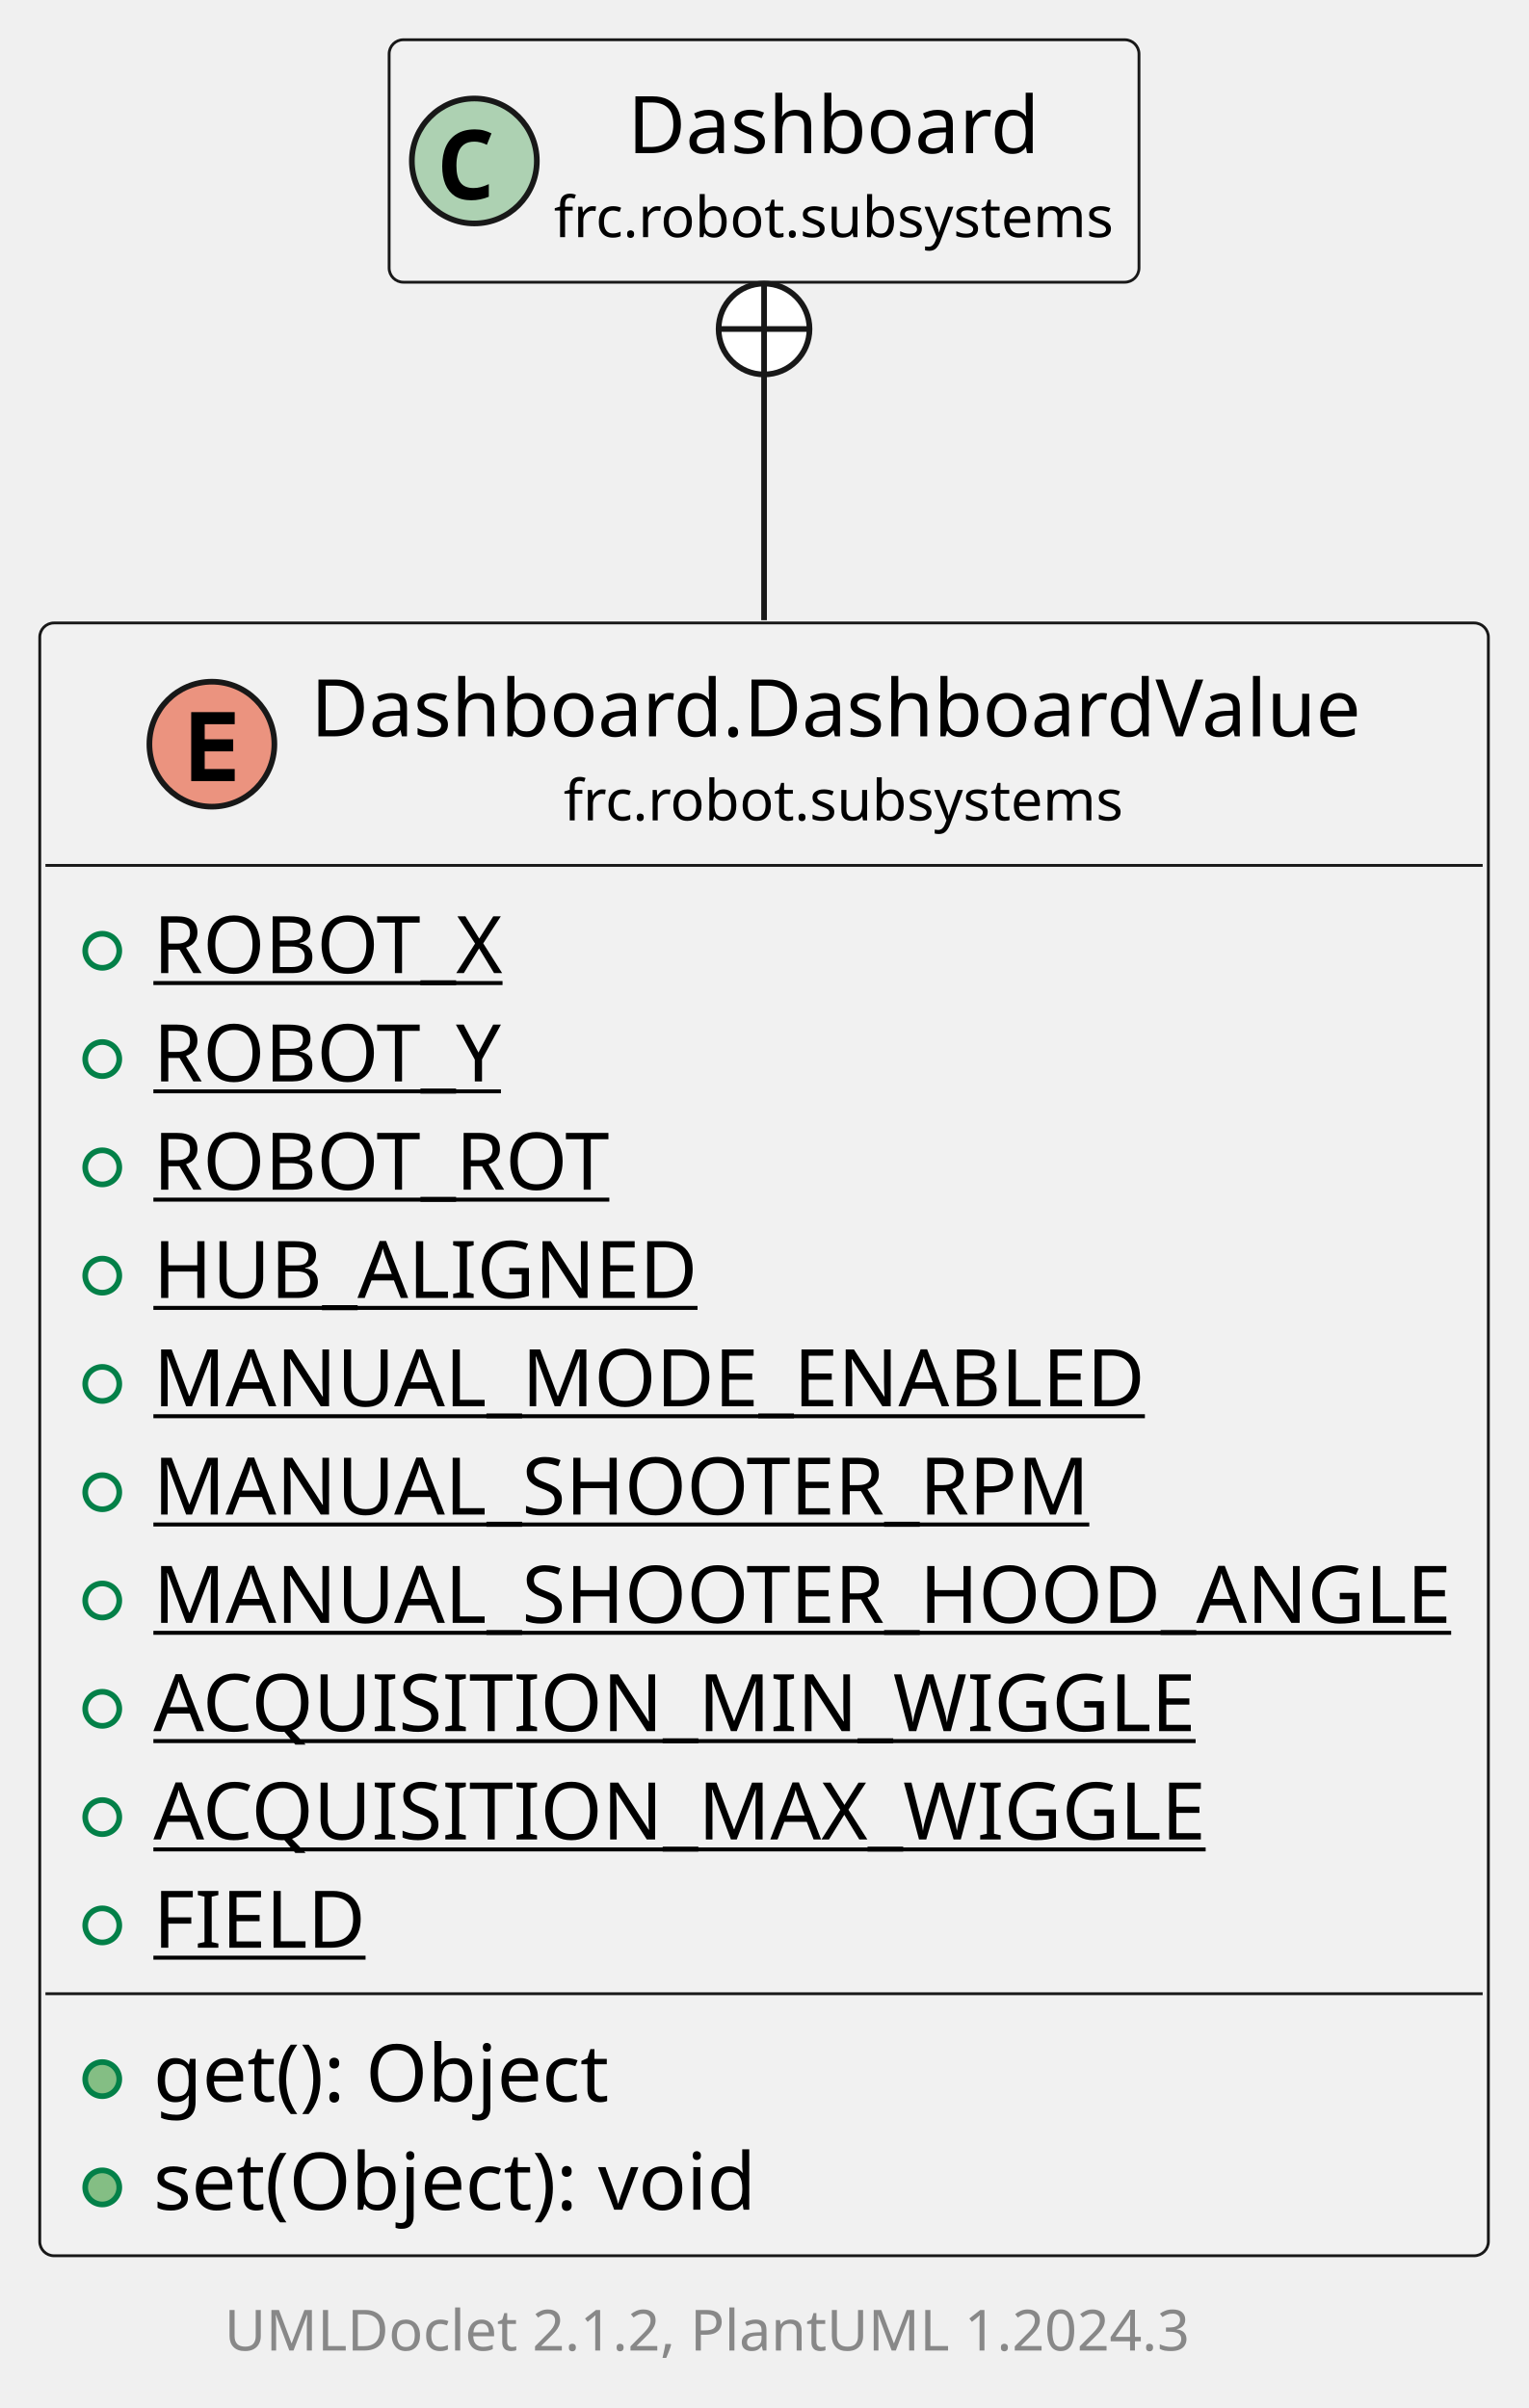
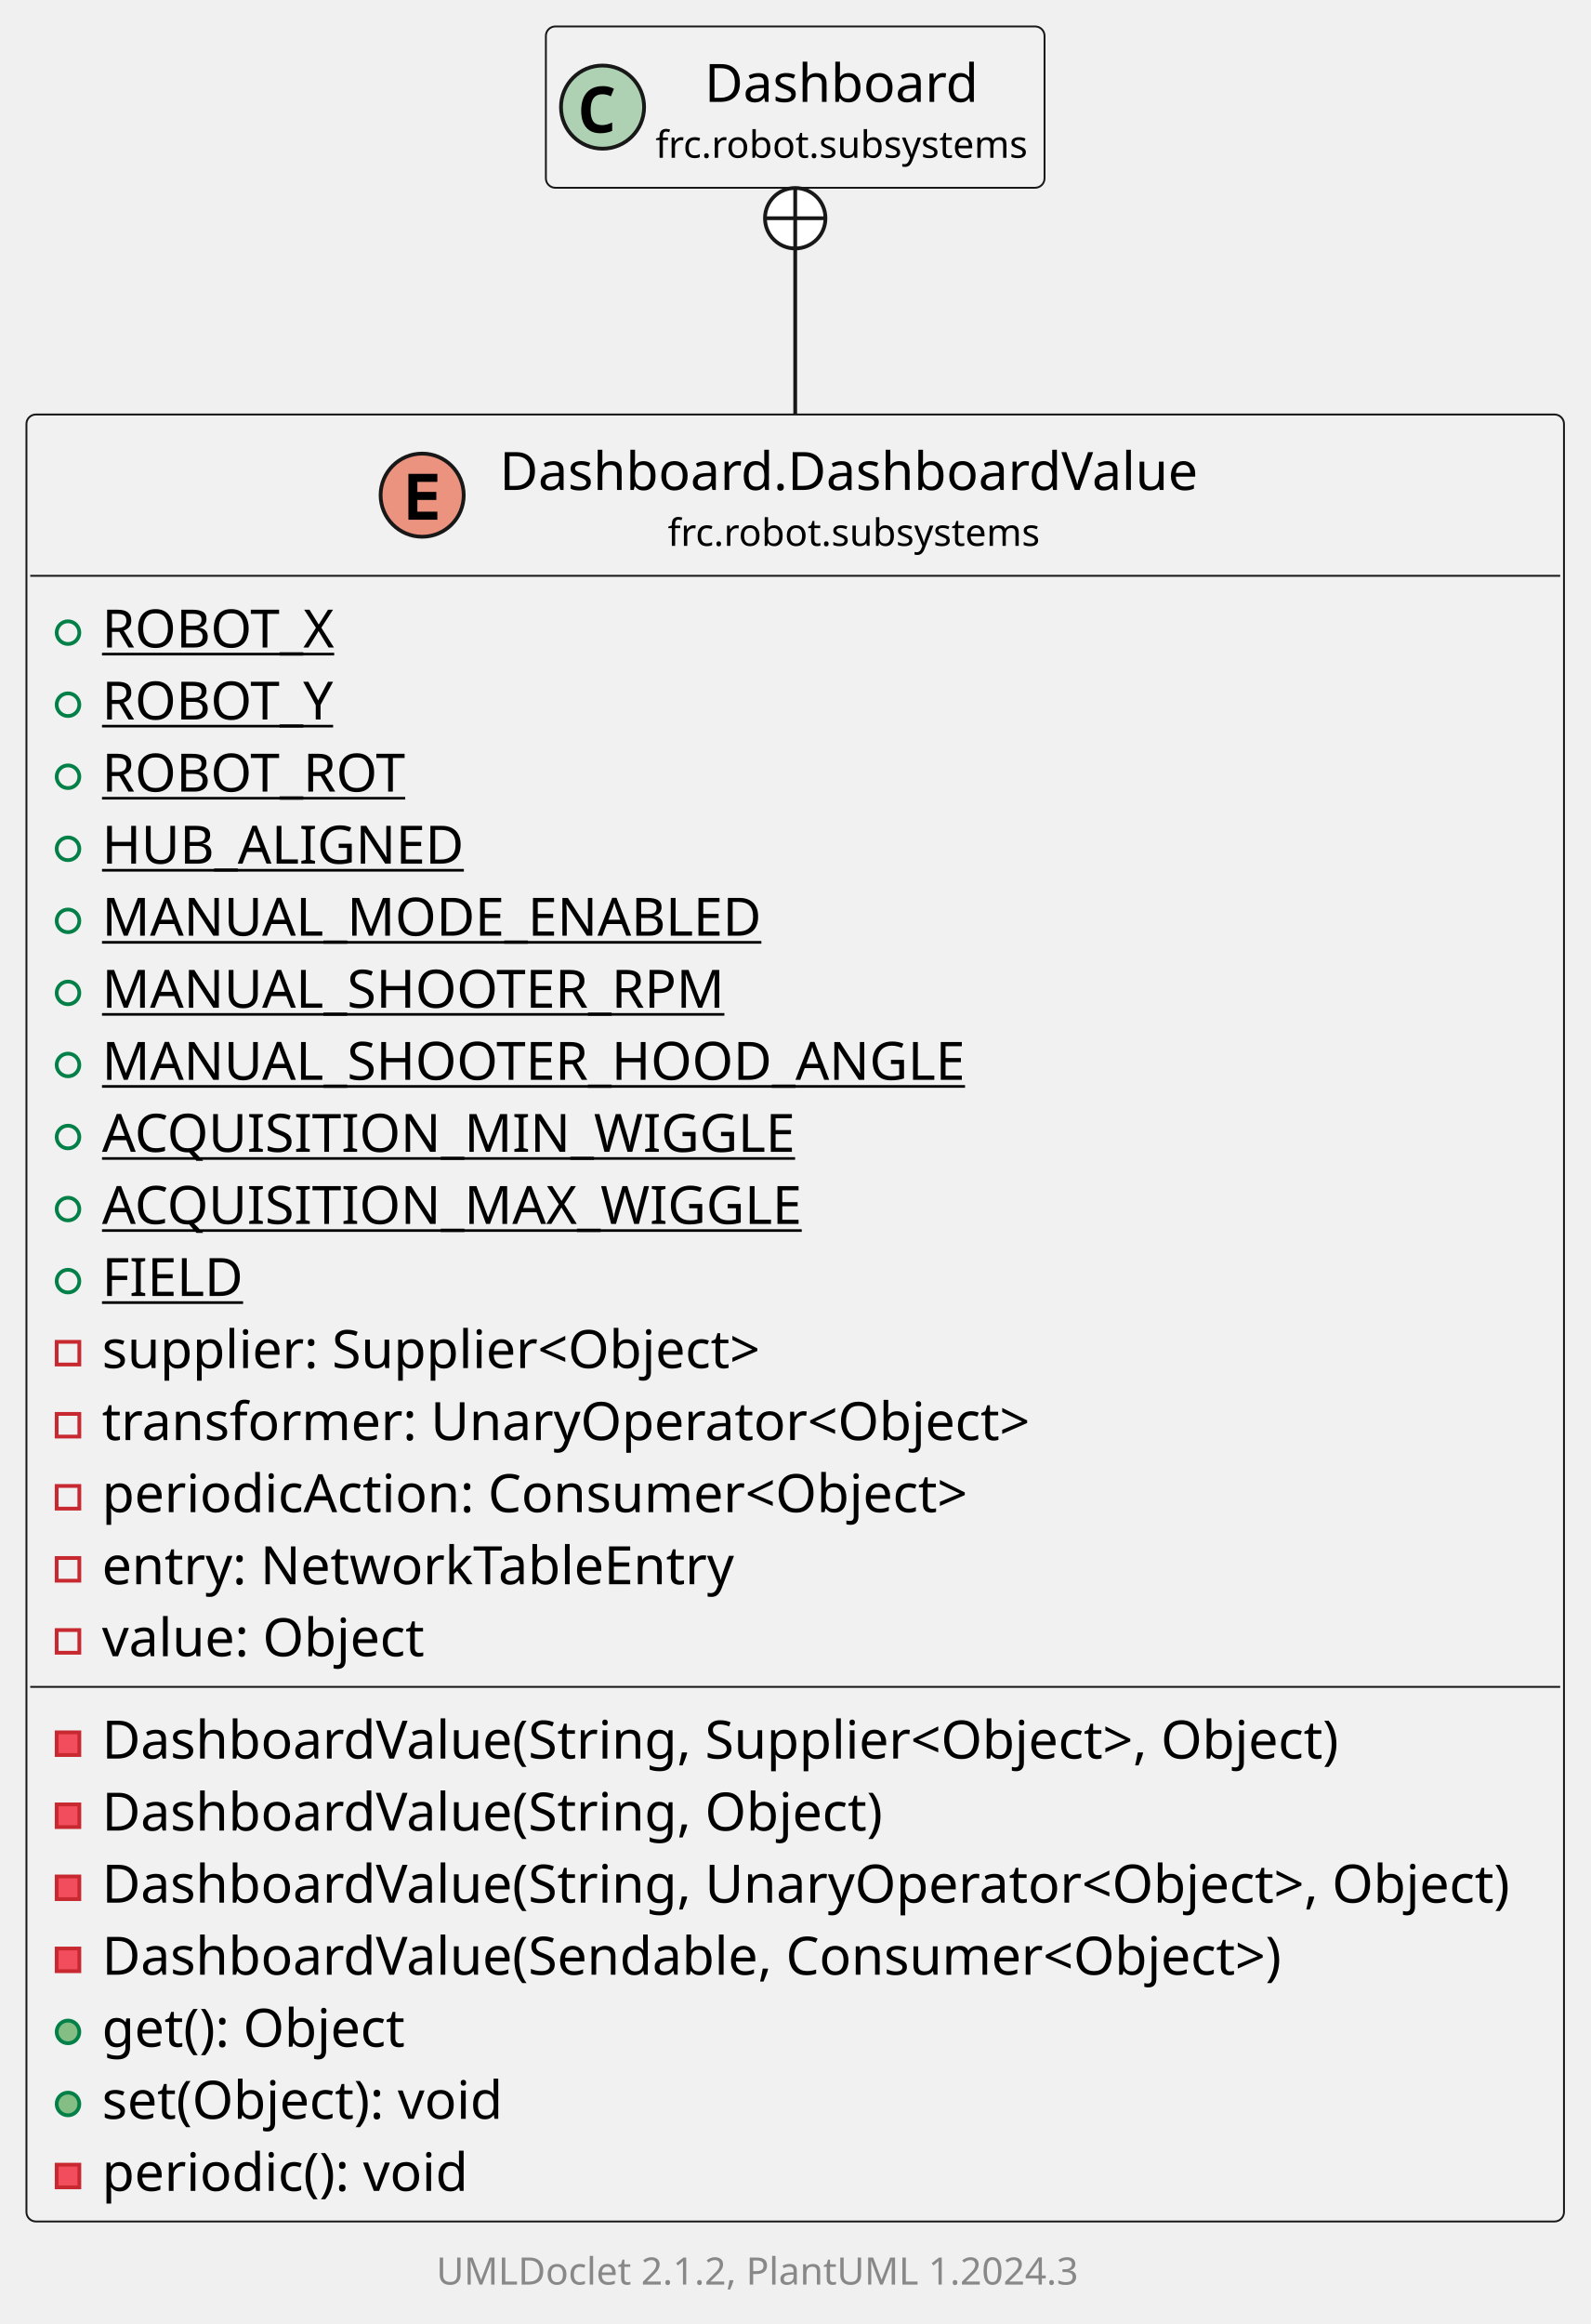
- <svg xmlns="http://www.w3.org/2000/svg" xmlns:xlink="http://www.w3.org/1999/xlink" contentStyleType="text/css" height="424px" preserveAspectRatio="none" style="width:269px;height:424px;background:#FFFFFF;" version="1.1" viewBox="0 0 269 424" width="269px" zoomAndPan="magnify">
+ <svg xmlns="http://www.w3.org/2000/svg" xmlns:xlink="http://www.w3.org/1999/xlink" contentStyleType="text/css" height="615px" preserveAspectRatio="none" style="width:421px;height:615px;background:#FFFFFF;" version="1.1" viewBox="0 0 421 615" width="421px" zoomAndPan="magnify">
  <defs />
  <g>
    <a href="Dashboard.DashboardValue.html" target="_top" title="Dashboard.DashboardValue.html" xlink:actuate="onRequest" xlink:href="Dashboard.DashboardValue.html" xlink:show="new" xlink:title="Dashboard.DashboardValue.html" xlink:type="simple">
      <g id="elem_frc.robot.subsystems.Dashboard.DashboardValue">
-         <rect codeLine="5" fill="#F1F1F1" height="287.503" id="frc.robot.subsystems.Dashboard.DashboardValue" rx="2.5" ry="2.5" style="stroke:#181818;stroke-width:0.5;" width="255" x="7" y="109.69" />
-         <ellipse cx="37.3" cy="131.034" fill="#EB937F" rx="11" ry="11" style="stroke:#181818;stroke-width:1.0;" />
-         <path d="M33.659,137.534 L33.659,125.393 L41.316,125.393 L41.316,127.518 L36.034,127.518 L36.034,130.175 L41.05,130.175 L41.05,132.3 L36.034,132.3 L36.034,135.409 L41.316,135.409 L41.316,137.534 L33.659,137.534 Z " fill="#000000" />
-         <text fill="#000000" font-family="sans-serif" font-size="14" lengthAdjust="spacing" textLength="189" x="54.7" y="129.656">Dashboard.DashboardValue</text>
-         <text fill="#000000" font-family="sans-serif" font-size="10" lengthAdjust="spacing" textLength="100" x="99.2" y="144.448">frc.robot.subsystems</text>
-         <line style="stroke:#181818;stroke-width:0.5;" x1="8" x2="261" y1="152.378" y2="152.378" />
+         <rect codeLine="5" fill="#F1F1F1" height="478.182" id="frc.robot.subsystems.Dashboard.DashboardValue" rx="2.5" ry="2.5" style="stroke:#181818;stroke-width:0.5;" width="407" x="7" y="109.69" />
+         <ellipse cx="111.75" cy="131.034" fill="#EB937F" rx="11" ry="11" style="stroke:#181818;stroke-width:1.0;" />
+         <path d="M108.109,137.534 L108.109,125.393 L115.766,125.393 L115.766,127.518 L110.484,127.518 L110.484,130.175 L115.5,130.175 L115.5,132.3 L110.484,132.3 L110.484,135.409 L115.766,135.409 L115.766,137.534 L108.109,137.534 Z " fill="#000000" />
+         <text fill="#000000" font-family="sans-serif" font-size="14" lengthAdjust="spacing" textLength="189" x="132.25" y="129.656">Dashboard.DashboardValue</text>
+         <text fill="#000000" font-family="sans-serif" font-size="10" lengthAdjust="spacing" textLength="100" x="176.75" y="144.448">frc.robot.subsystems</text>
+         <line style="stroke:#181818;stroke-width:0.5;" x1="8" x2="413" y1="152.378" y2="152.378" />
        <ellipse cx="18" cy="167.412" fill="none" rx="3" ry="3" style="stroke:#038048;stroke-width:1.0;" />
        <text fill="#000000" font-family="sans-serif" font-size="14" lengthAdjust="spacing" text-decoration="underline" textLength="62" x="27" y="171.344">ROBOT_X</text>
        <ellipse cx="18" cy="186.48" fill="none" rx="3" ry="3" style="stroke:#038048;stroke-width:1.0;" />
        <text fill="#000000" font-family="sans-serif" font-size="14" lengthAdjust="spacing" text-decoration="underline" textLength="62" x="27" y="190.412">ROBOT_Y</text>
        <ellipse cx="18" cy="205.548" fill="none" rx="3" ry="3" style="stroke:#038048;stroke-width:1.0;" />
        <text fill="#000000" font-family="sans-serif" font-size="14" lengthAdjust="spacing" text-decoration="underline" textLength="82" x="27" y="209.48">ROBOT_ROT</text>
        <ellipse cx="18" cy="224.616" fill="none" rx="3" ry="3" style="stroke:#038048;stroke-width:1.0;" />
        <text fill="#000000" font-family="sans-serif" font-size="14" lengthAdjust="spacing" text-decoration="underline" textLength="95" x="27" y="228.548">HUB_ALIGNED</text>
        <ellipse cx="18" cy="243.684" fill="none" rx="3" ry="3" style="stroke:#038048;stroke-width:1.0;" />
        <text fill="#000000" font-family="sans-serif" font-size="14" lengthAdjust="spacing" text-decoration="underline" textLength="175" x="27" y="247.615">MANUAL_MODE_ENABLED</text>
        <ellipse cx="18" cy="262.751" fill="none" rx="3" ry="3" style="stroke:#038048;stroke-width:1.0;" />
        <text fill="#000000" font-family="sans-serif" font-size="14" lengthAdjust="spacing" text-decoration="underline" textLength="166" x="27" y="266.683">MANUAL_SHOOTER_RPM</text>
        <ellipse cx="18" cy="281.819" fill="none" rx="3" ry="3" style="stroke:#038048;stroke-width:1.0;" />
        <text fill="#000000" font-family="sans-serif" font-size="14" lengthAdjust="spacing" text-decoration="underline" textLength="229" x="27" y="285.751">MANUAL_SHOOTER_HOOD_ANGLE</text>
        <ellipse cx="18" cy="300.887" fill="none" rx="3" ry="3" style="stroke:#038048;stroke-width:1.0;" />
        <text fill="#000000" font-family="sans-serif" font-size="14" lengthAdjust="spacing" text-decoration="underline" textLength="186" x="27" y="304.819">ACQUISITION_MIN_WIGGLE</text>
        <ellipse cx="18" cy="319.955" fill="none" rx="3" ry="3" style="stroke:#038048;stroke-width:1.0;" />
        <text fill="#000000" font-family="sans-serif" font-size="14" lengthAdjust="spacing" text-decoration="underline" textLength="187" x="27" y="323.887">ACQUISITION_MAX_WIGGLE</text>
        <ellipse cx="18" cy="339.023" fill="none" rx="3" ry="3" style="stroke:#038048;stroke-width:1.0;" />
        <text fill="#000000" font-family="sans-serif" font-size="14" lengthAdjust="spacing" text-decoration="underline" textLength="37" x="27" y="342.955">FIELD</text>
-         <line style="stroke:#181818;stroke-width:0.5;" x1="8" x2="261" y1="351.057" y2="351.057" />
-         <ellipse cx="18" cy="366.091" fill="#84BE84" rx="3" ry="3" style="stroke:#038048;stroke-width:1.0;" />
-         <text fill="#000000" font-family="sans-serif" font-size="14" lengthAdjust="spacing" textLength="82" x="27" y="370.023">get(): Object</text>
-         <ellipse cx="18" cy="385.159" fill="#84BE84" rx="3" ry="3" style="stroke:#038048;stroke-width:1.0;" />
-         <text fill="#000000" font-family="sans-serif" font-size="14" lengthAdjust="spacing" textLength="108" x="27" y="389.091">set(Object): void</text>
+         <rect fill="none" height="6" style="stroke:#C82930;stroke-width:1.0;" width="6" x="15" y="355.091" />
+         <text fill="#000000" font-family="sans-serif" font-size="14" lengthAdjust="spacing" textLength="181" x="27" y="362.023">supplier: Supplier&lt;Object&gt;</text>
+         <rect fill="none" height="6" style="stroke:#C82930;stroke-width:1.0;" width="6" x="15" y="374.159" />
+         <text fill="#000000" font-family="sans-serif" font-size="14" lengthAdjust="spacing" textLength="250" x="27" y="381.091">transformer: UnaryOperator&lt;Object&gt;</text>
+         <rect fill="none" height="6" style="stroke:#C82930;stroke-width:1.0;" width="6" x="15" y="393.227" />
+         <text fill="#000000" font-family="sans-serif" font-size="14" lengthAdjust="spacing" textLength="234" x="27" y="400.159">periodicAction: Consumer&lt;Object&gt;</text>
+         <rect fill="none" height="6" style="stroke:#C82930;stroke-width:1.0;" width="6" x="15" y="412.295" />
+         <text fill="#000000" font-family="sans-serif" font-size="14" lengthAdjust="spacing" textLength="171" x="27" y="419.227">entry: NetworkTableEntry</text>
+         <rect fill="none" height="6" style="stroke:#C82930;stroke-width:1.0;" width="6" x="15" y="431.363" />
+         <text fill="#000000" font-family="sans-serif" font-size="14" lengthAdjust="spacing" textLength="88" x="27" y="438.295">value: Object</text>
+         <line style="stroke:#181818;stroke-width:0.5;" x1="8" x2="413" y1="446.397" y2="446.397" />
+         <rect fill="#F24D5C" height="6" style="stroke:#C82930;stroke-width:1.0;" width="6" x="15" y="458.431" />
+         <text fill="#000000" font-family="sans-serif" font-size="14" lengthAdjust="spacing" textLength="337" x="27" y="465.363">DashboardValue(String, Supplier&lt;Object&gt;, Object)</text>
+         <rect fill="#F24D5C" height="6" style="stroke:#C82930;stroke-width:1.0;" width="6" x="15" y="477.498" />
+         <text fill="#000000" font-family="sans-serif" font-size="14" lengthAdjust="spacing" textLength="212" x="27" y="484.43">DashboardValue(String, Object)</text>
+         <rect fill="#F24D5C" height="6" style="stroke:#C82930;stroke-width:1.0;" width="6" x="15" y="496.566" />
+         <text fill="#000000" font-family="sans-serif" font-size="14" lengthAdjust="spacing" textLength="381" x="27" y="503.498">DashboardValue(String, UnaryOperator&lt;Object&gt;, Object)</text>
+         <rect fill="#F24D5C" height="6" style="stroke:#C82930;stroke-width:1.0;" width="6" x="15" y="515.634" />
+         <text fill="#000000" font-family="sans-serif" font-size="14" lengthAdjust="spacing" textLength="319" x="27" y="522.566">DashboardValue(Sendable, Consumer&lt;Object&gt;)</text>
+         <ellipse cx="18" cy="537.702" fill="#84BE84" rx="3" ry="3" style="stroke:#038048;stroke-width:1.0;" />
+         <text fill="#000000" font-family="sans-serif" font-size="14" lengthAdjust="spacing" textLength="82" x="27" y="541.634">get(): Object</text>
+         <ellipse cx="18" cy="556.77" fill="#84BE84" rx="3" ry="3" style="stroke:#038048;stroke-width:1.0;" />
+         <text fill="#000000" font-family="sans-serif" font-size="14" lengthAdjust="spacing" textLength="108" x="27" y="560.702">set(Object): void</text>
+         <rect fill="#F24D5C" height="6" style="stroke:#C82930;stroke-width:1.0;" width="6" x="15" y="572.838" />
+         <text fill="#000000" font-family="sans-serif" font-size="14" lengthAdjust="spacing" textLength="99" x="27" y="579.77">periodic(): void</text>
      </g>
    </a>
    <a href="Dashboard.html" target="_top" title="Dashboard.html" xlink:actuate="onRequest" xlink:href="Dashboard.html" xlink:show="new" xlink:title="Dashboard.html" xlink:type="simple">
      <g id="elem_frc.robot.subsystems.Dashboard">
-         <rect codeLine="20" fill="#F1F1F1" height="42.688" id="frc.robot.subsystems.Dashboard" rx="2.5" ry="2.5" style="stroke:#181818;stroke-width:0.5;" width="132" x="68.5" y="7" />
-         <ellipse cx="83.5" cy="28.344" fill="#ADD1B2" rx="11" ry="11" style="stroke:#181818;stroke-width:1.0;" />
-         <path d="M82.969,35.266 Q81.219,35.266 80.078,34.532 Q78.953,33.782 78.391,32.438 Q77.844,31.078 77.844,29.282 Q77.844,27.25 78.5,25.797 Q79.156,24.344 80.438,23.563 Q81.719,22.782 83.594,22.782 Q84.484,22.782 85.156,22.969 Q85.828,23.141 86.516,23.485 L85.703,25.5 Q85.078,25.188 84.531,25.063 Q84,24.938 83.516,24.938 Q82.344,24.938 81.641,25.469 Q80.938,26 80.641,26.953 Q80.344,27.907 80.344,29.172 Q80.344,31.188 81.062,32.157 Q81.781,33.11 83.375,33.11 Q83.969,33.11 84.594,32.953 Q85.219,32.797 86.047,32.422 L86.047,34.641 Q85.312,34.953 84.516,35.11 Q83.734,35.266 82.969,35.266 Z " fill="#000000" />
-         <text fill="#000000" font-family="sans-serif" font-size="14" lengthAdjust="spacing" textLength="74" x="110.5" y="26.966">Dashboard</text>
-         <text fill="#000000" font-family="sans-serif" font-size="10" lengthAdjust="spacing" textLength="100" x="97.5" y="41.758">frc.robot.subsystems</text>
+         <rect codeLine="30" fill="#F1F1F1" height="42.688" id="frc.robot.subsystems.Dashboard" rx="2.5" ry="2.5" style="stroke:#181818;stroke-width:0.5;" width="132" x="144.5" y="7" />
+         <ellipse cx="159.5" cy="28.344" fill="#ADD1B2" rx="11" ry="11" style="stroke:#181818;stroke-width:1.0;" />
+         <path d="M158.969,35.266 Q157.219,35.266 156.078,34.532 Q154.953,33.782 154.391,32.438 Q153.844,31.078 153.844,29.282 Q153.844,27.25 154.5,25.797 Q155.156,24.344 156.438,23.563 Q157.719,22.782 159.594,22.782 Q160.484,22.782 161.156,22.969 Q161.828,23.141 162.516,23.485 L161.703,25.5 Q161.078,25.188 160.531,25.063 Q160,24.938 159.516,24.938 Q158.344,24.938 157.641,25.469 Q156.938,26 156.641,26.953 Q156.344,27.907 156.344,29.172 Q156.344,31.188 157.062,32.157 Q157.781,33.11 159.375,33.11 Q159.969,33.11 160.594,32.953 Q161.219,32.797 162.047,32.422 L162.047,34.641 Q161.312,34.953 160.516,35.11 Q159.734,35.266 158.969,35.266 Z " fill="#000000" />
+         <text fill="#000000" font-family="sans-serif" font-size="14" lengthAdjust="spacing" textLength="74" x="186.5" y="26.966">Dashboard</text>
+         <text fill="#000000" font-family="sans-serif" font-size="10" lengthAdjust="spacing" textLength="100" x="173.5" y="41.758">frc.robot.subsystems</text>
      </g>
    </a>
    <g id="link_frc.robot.subsystems.Dashboard_frc.robot.subsystems.Dashboard.DashboardValue">
-       <path codeLine="22" d="M134.5,65.93 C134.5,80.66 134.5,85.92 134.5,109.2 " fill="none" id="frc.robot.subsystems.Dashboard-backto-frc.robot.subsystems.Dashboard.DashboardValue" style="stroke:#181818;stroke-width:1.0;" />
-       <ellipse cx="134.5" cy="57.93" fill="#FFFFFF" rx="8" ry="8" style="stroke:#181818;stroke-width:1.0;" />
-       <line style="stroke:#181818;stroke-width:1.0;" x1="134.5" x2="134.5" y1="65.93" y2="49.93" />
-       <line style="stroke:#181818;stroke-width:1.0;" x1="126.5" x2="142.5" y1="57.93" y2="57.93" />
+       <path codeLine="32" d="M210.5,65.75 C210.5,80.16 210.5,85.2 210.5,109.53 " fill="none" id="frc.robot.subsystems.Dashboard-backto-frc.robot.subsystems.Dashboard.DashboardValue" style="stroke:#181818;stroke-width:1.0;" />
+       <ellipse cx="210.5" cy="57.75" fill="#FFFFFF" rx="8" ry="8" style="stroke:#181818;stroke-width:1.0;" />
+       <line style="stroke:#181818;stroke-width:1.0;" x1="210.5" x2="210.5" y1="65.75" y2="49.75" />
+       <line style="stroke:#181818;stroke-width:1.0;" x1="202.5" x2="218.5" y1="57.75" y2="57.75" />
    </g>
-     <text fill="#888888" font-family="sans-serif" font-size="10" lengthAdjust="spacing" textLength="176" x="39.5" y="413.883">UMLDoclet 2.1.2, PlantUML 1.2024.3</text>
+     <text fill="#888888" font-family="sans-serif" font-size="10" lengthAdjust="spacing" textLength="176" x="115.5" y="604.562">UMLDoclet 2.1.2, PlantUML 1.2024.3</text>
  </g>
</svg>
